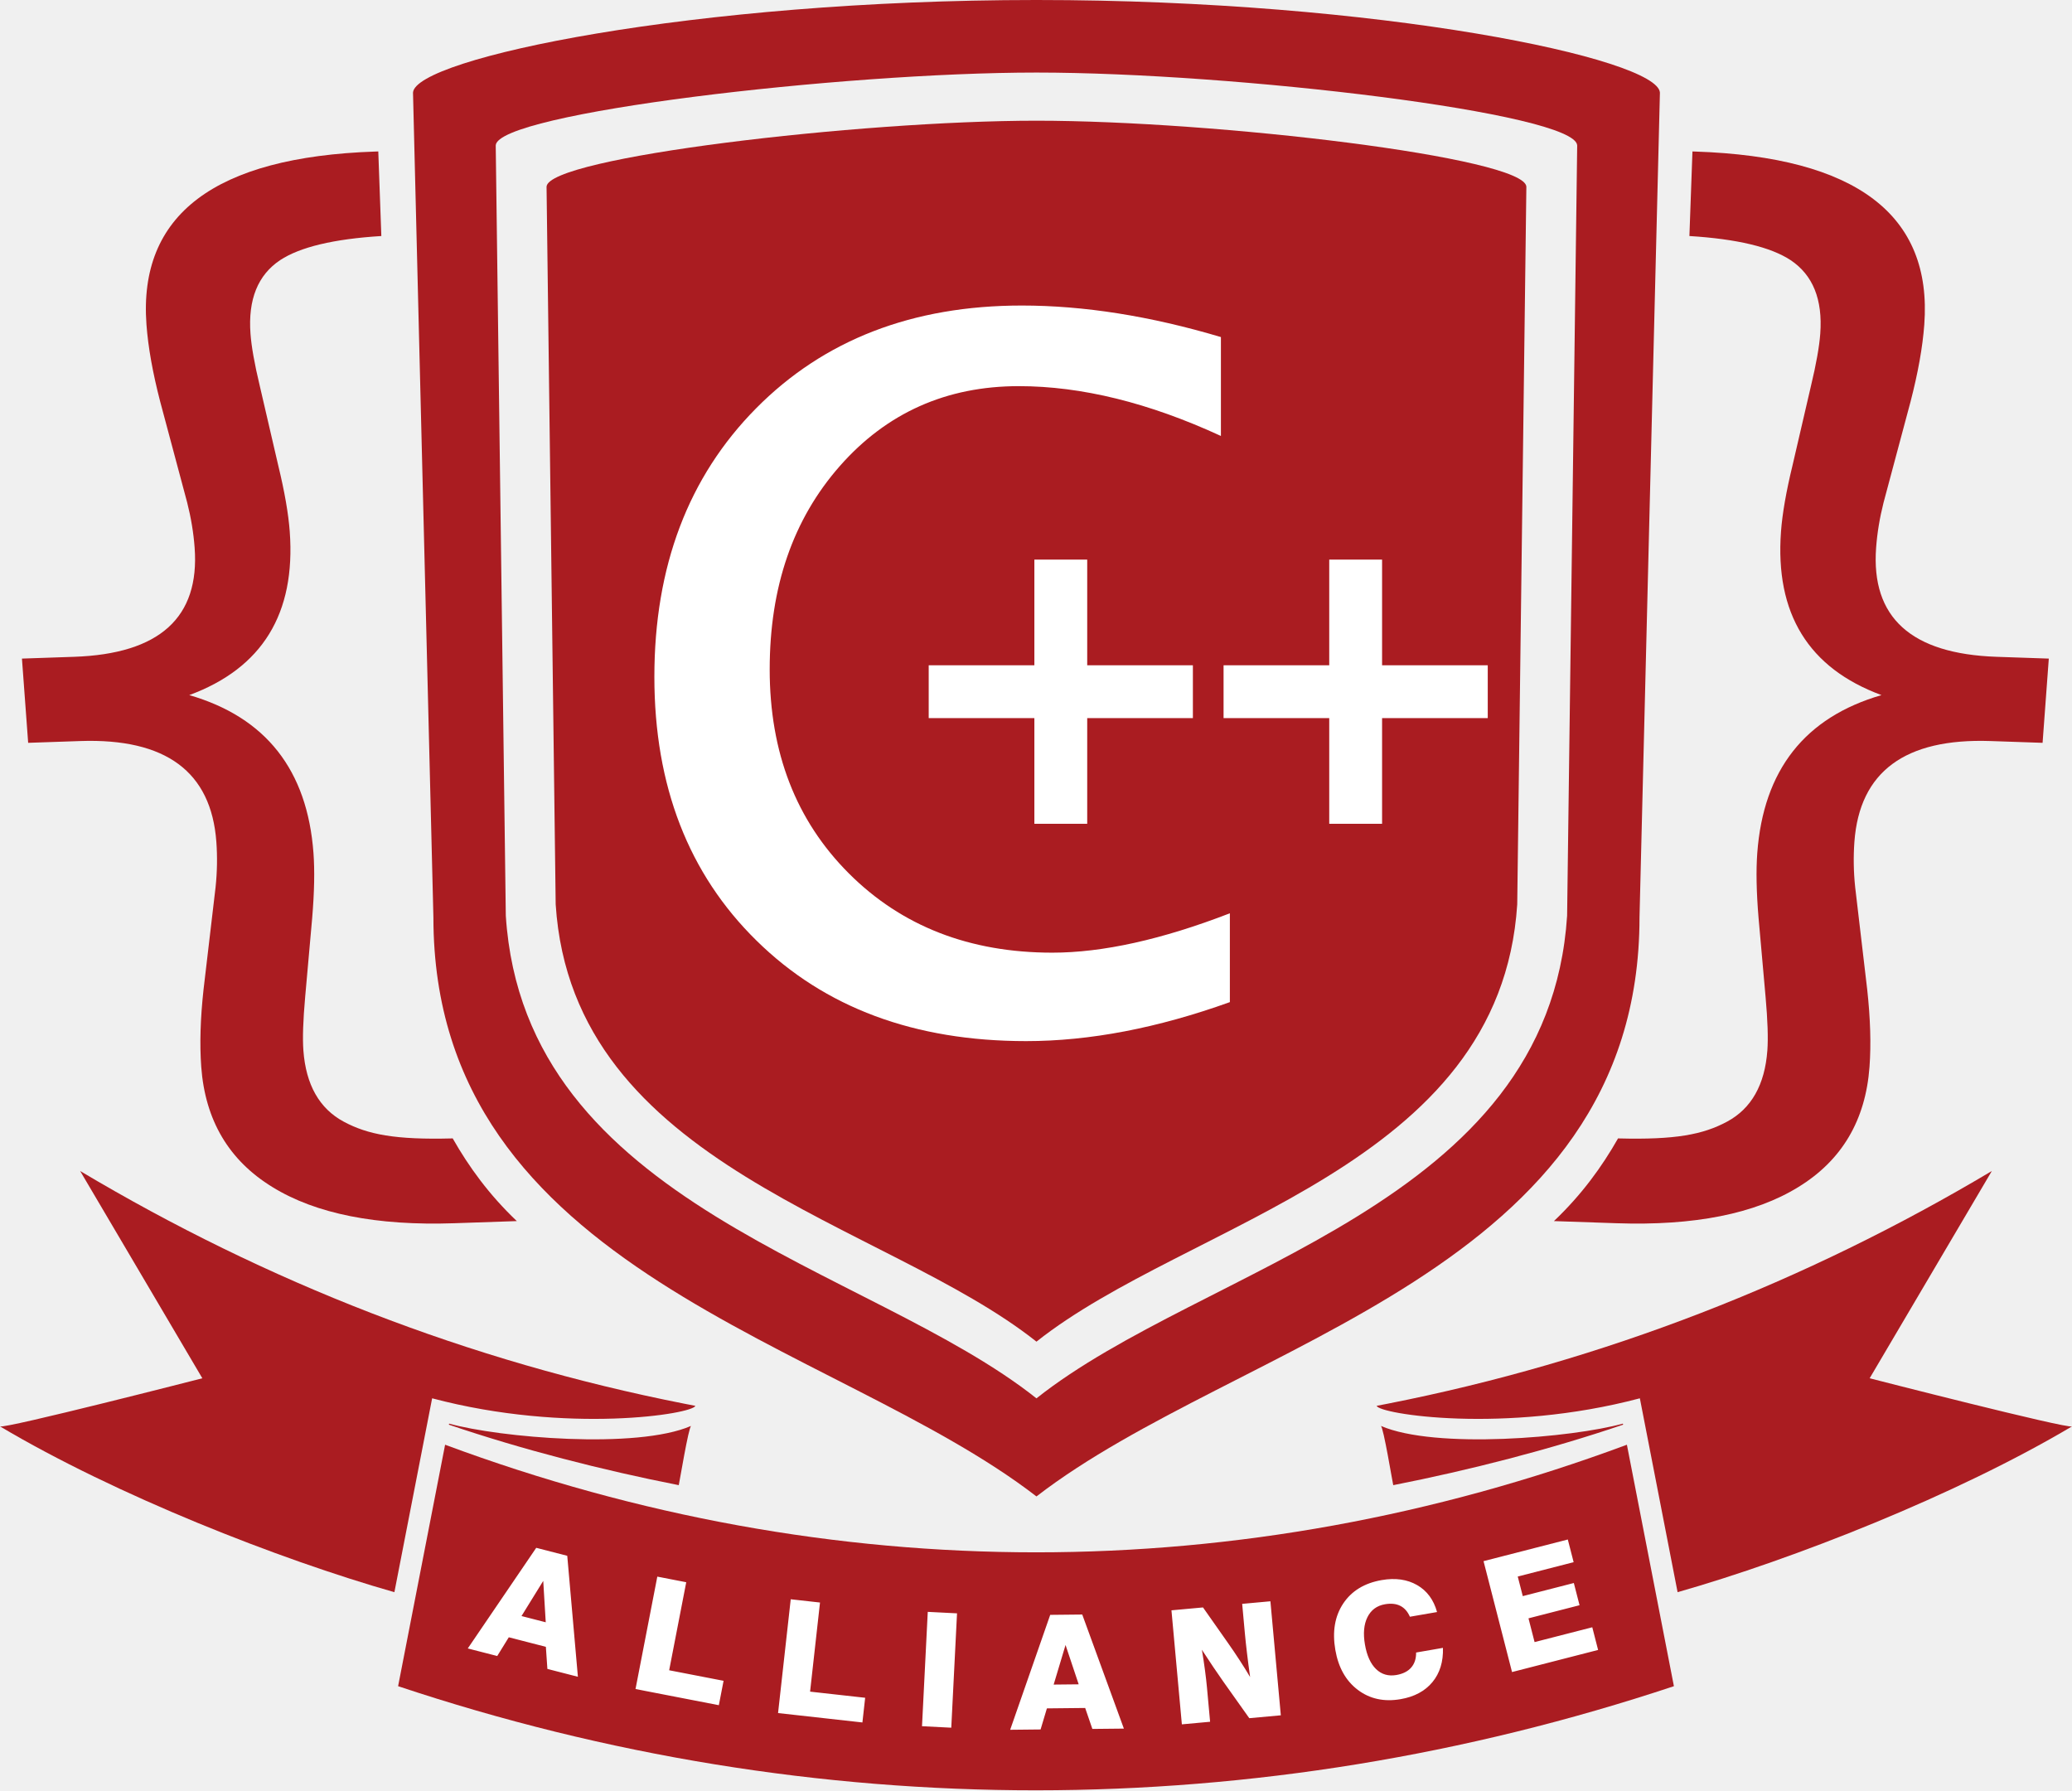
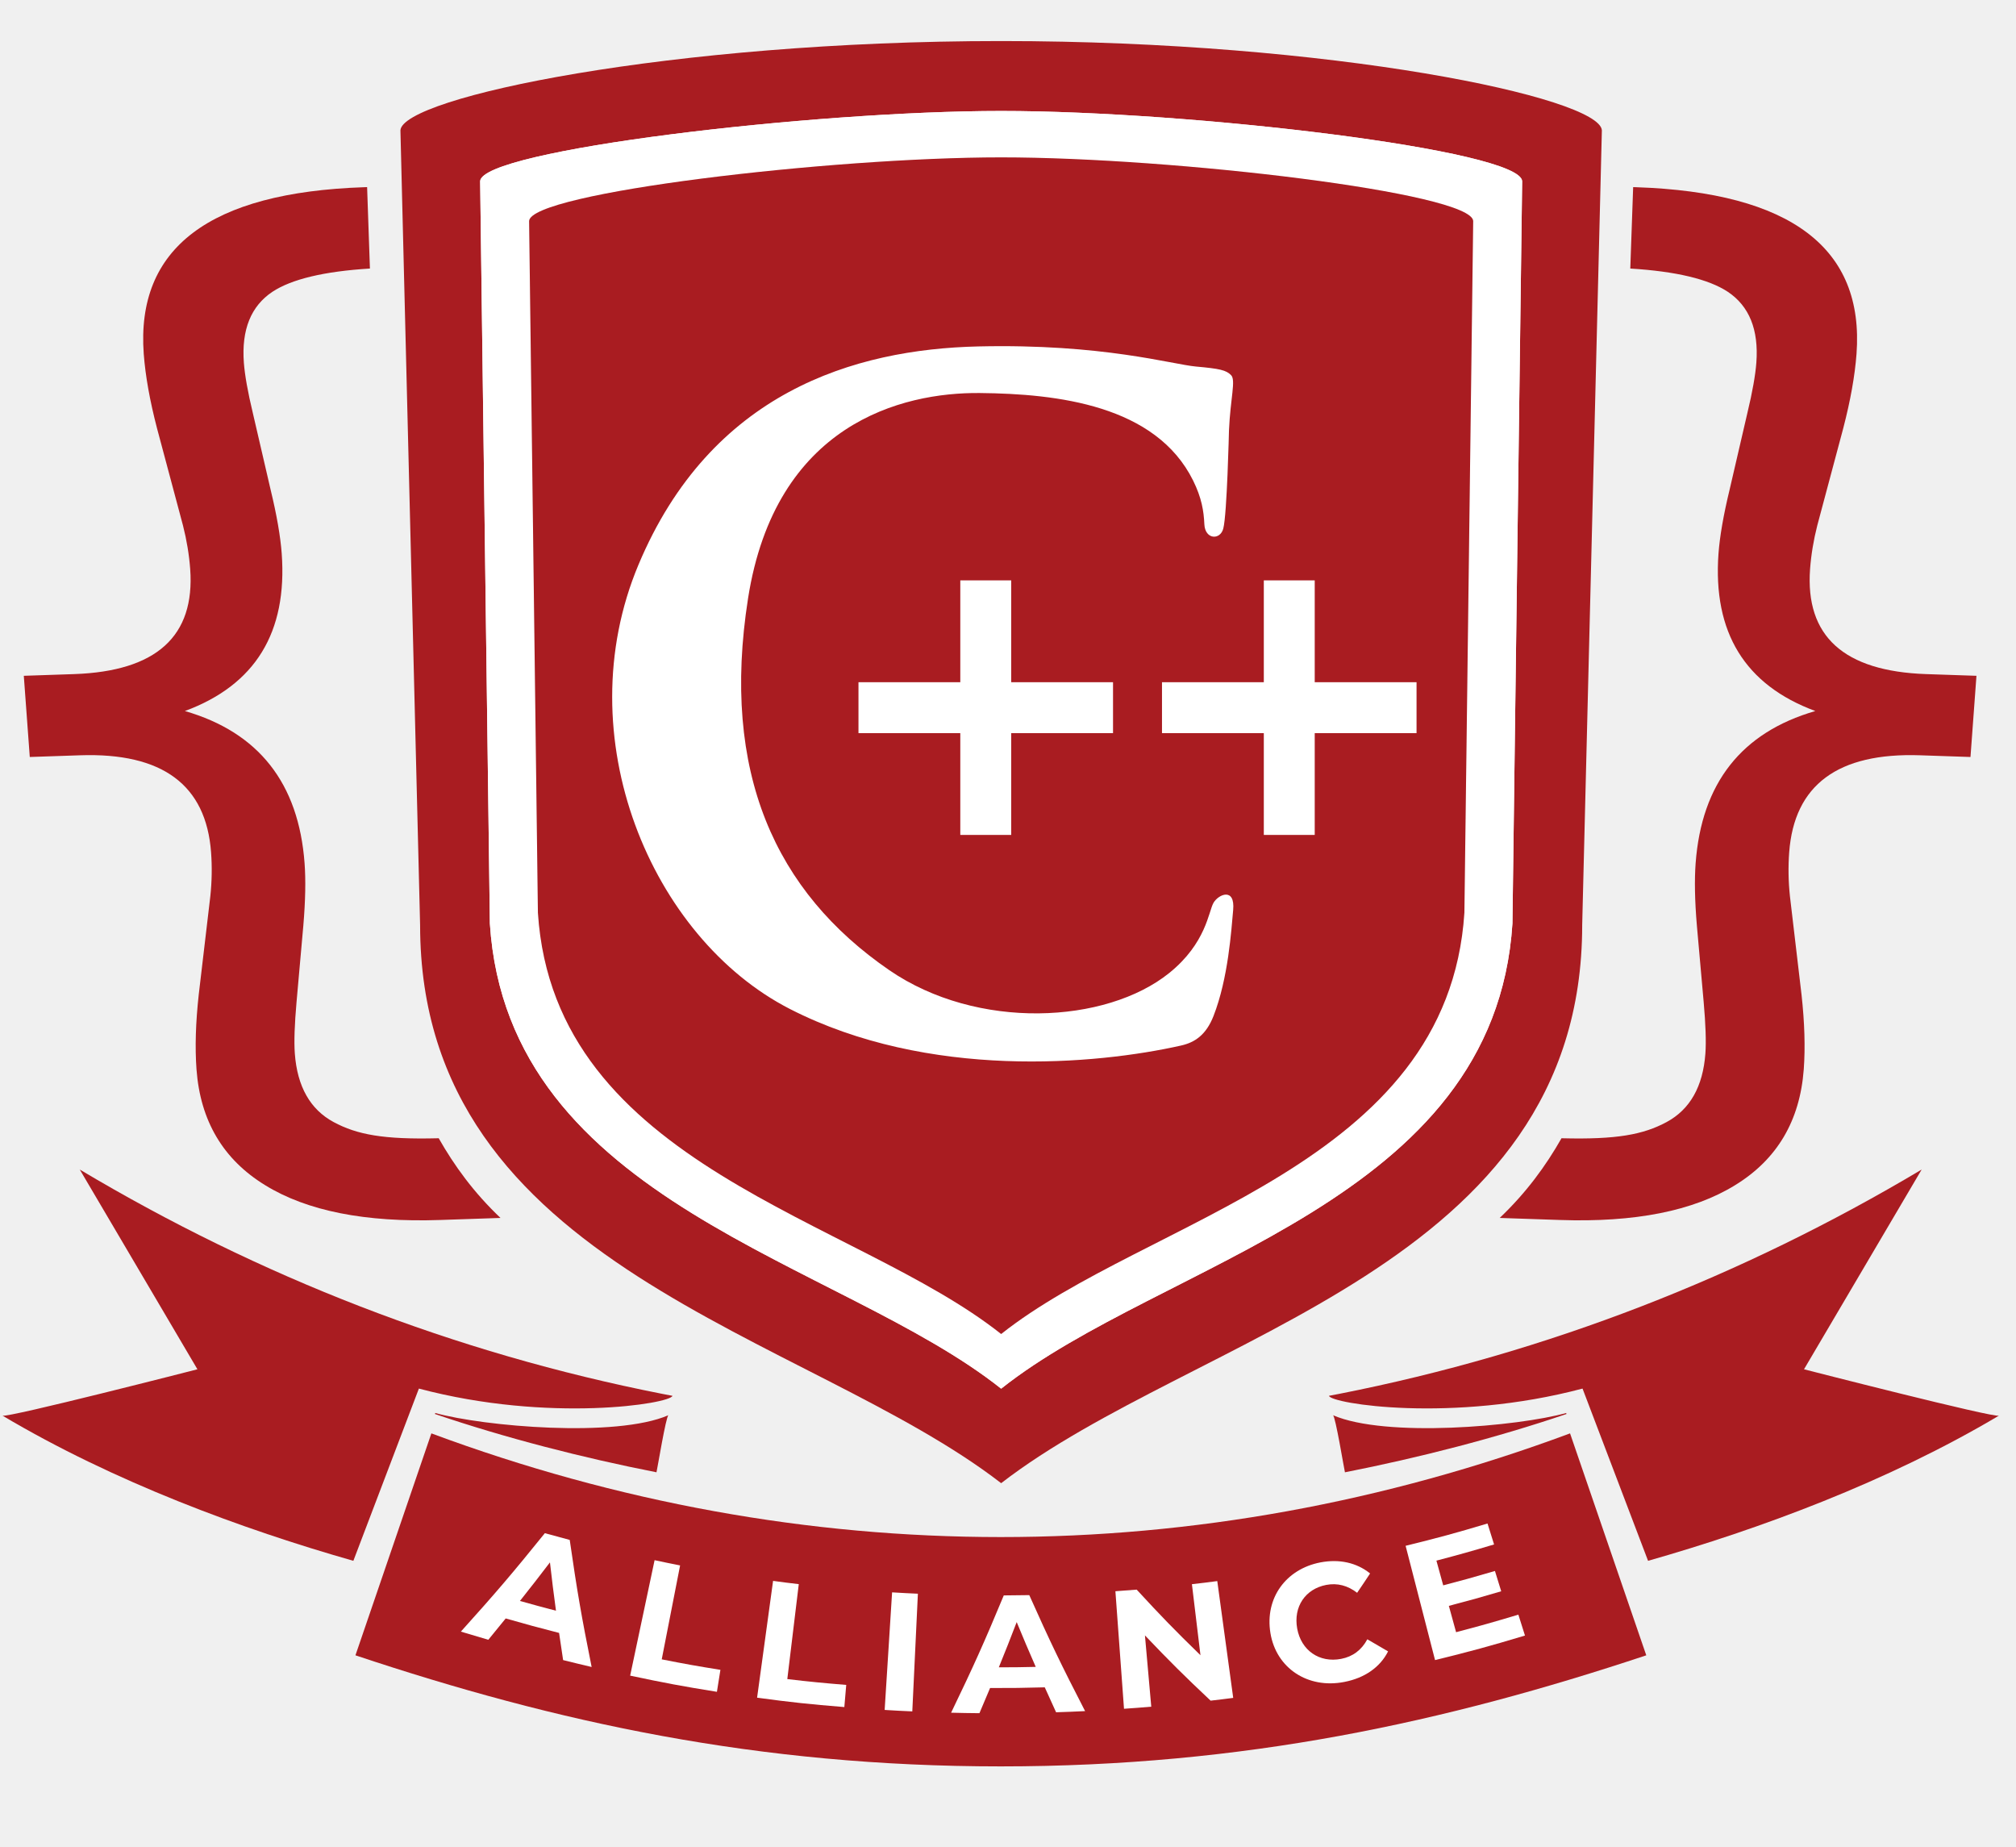
- <svg xmlns="http://www.w3.org/2000/svg" version="1.1" baseProfile="tiny" x="0px" y="0px" width="314.111px" height="271.412px" viewBox="0 0 314.111 271.412" xml:space="preserve">
-   <g id="Layer_1">
- </g>
-   <g id="Layer_1_1_">
+ <svg xmlns="http://www.w3.org/2000/svg" version="1.1" width="415" height="380" id="Layer_1" x="0px" y="0px" viewBox="190 120 415 380" xml:space="preserve">
+   <style type="text/css">
+ 	.st0{fill-rule:evenodd;clip-rule:evenodd;fill:#A91C21;}
+ 	.st1{fill-rule:evenodd;clip-rule:evenodd;fill:#FFFFFF;}
+ 	.st2{fill:#FFFFFF;}
+ </style>
+   <g>
    <g>
-       <path fill-rule="evenodd" fill="#AA1C21" d="M57.81,35.782c-7.218,0.446-12.333,1.673-15.348,3.66    c-3.365,2.249-4.873,5.945-4.489,11.148c0.142,1.922,0.604,4.573,1.418,7.953l2.784,11.997c0.979,4.026,1.554,7.385,1.75,10.046    c0.918,12.445-4.169,20.709-15.233,24.792c11.614,3.367,17.902,11.362,18.831,23.955c0.192,2.601,0.136,5.863-0.195,9.815    l-1.07,12.039c-0.307,3.478-0.405,6.178-0.265,8.07c0.384,5.202,2.43,8.808,6.108,10.786c3.665,1.971,7.883,2.765,16.438,2.543    c0.03-0.001,0.076-0.028,0.091-0.002c2.443,4.299,5.499,8.521,9.719,12.535l-9.472,0.324c-11.781,0.402-20.996-1.417-27.588-5.489    c-6.589-4.042-10.183-10.113-10.781-18.213c-0.255-3.458-0.129-7.374,0.35-11.747l1.824-15.503    c0.244-2.319,0.281-4.632,0.116-6.879c-0.783-10.612-7.659-15.712-20.624-15.269l-7.904,0.27l-0.943-12.77l7.904-0.27    c12.964-0.443,19.057-5.957,18.276-16.539c-0.166-2.247-0.541-4.515-1.128-6.837l-4.099-15.329    c-1.12-4.318-1.822-8.207-2.077-11.665C20.974,32.56,32.524,23.798,56.886,22.975l0.462-0.016L57.81,35.782z" />
-       <path fill-rule="evenodd" fill="#AA1C21" d="M256.111,35.782c7.218,0.446,12.334,1.673,15.348,3.66    c3.365,2.249,4.873,5.945,4.489,11.148c-0.142,1.922-0.604,4.573-1.418,7.953l-2.784,11.997c-0.979,4.026-1.555,7.385-1.75,10.046    c-0.919,12.445,4.169,20.709,15.233,24.792c-11.614,3.367-17.902,11.362-18.831,23.955c-0.192,2.601-0.136,5.863,0.195,9.815    l1.07,12.039c0.307,3.478,0.404,6.178,0.265,8.07c-0.384,5.202-2.43,8.808-6.107,10.786c-3.664,1.971-7.883,2.765-16.438,2.543    c-0.03-0.001-0.076-0.028-0.091-0.002c-2.444,4.299-5.5,8.521-9.72,12.535l9.473,0.324c11.781,0.402,20.996-1.417,27.588-5.489    c6.589-4.042,10.183-10.113,10.78-18.213c0.255-3.458,0.129-7.374-0.35-11.747l-1.823-15.503    c-0.244-2.319-0.281-4.632-0.116-6.879c0.784-10.612,7.659-15.712,20.624-15.269l7.904,0.27l0.942-12.77l-7.904-0.27    c-12.965-0.443-19.058-5.957-18.275-16.539c0.165-2.247,0.54-4.515,1.127-6.837l4.099-15.329c1.12-4.318,1.822-8.207,2.078-11.665    c1.228-16.643-10.322-25.404-34.685-26.227l-0.462-0.016L256.111,35.782z" />
-       <path fill-rule="evenodd" fill="#AA1C21" d="M104.776,216.166c-8.281,3.597-29.1,1.76-36.677-0.34l-0.058,0.153    c11.128,3.781,23.302,6.9,34.858,9.173C102.998,224.788,104.386,216.328,104.776,216.166z" />
-       <path fill-rule="evenodd" fill="#AA1C21" d="M209.334,216.166c8.281,3.597,29.1,1.76,36.677-0.34l0.059,0.153    c-11.128,3.781-23.303,6.9-34.858,9.173C211.112,224.788,209.725,216.328,209.334,216.166z" />
-       <path fill-rule="evenodd" fill="#AA1C21" d="M246.634,219.022c-58.511,21.755-120.646,21.748-179.157,0l-7.125,36.606    c63.188,21.076,130.221,21.012,193.409,0L246.634,219.022z" />
-       <path fill-rule="evenodd" fill="#AA1C21" d="M301.96,177.525c-28.21,16.813-58.883,28.842-91.657,35.29l-1.6,0.308    c0.271,1.227,19.352,4.308,39.896-1.139l5.721,29.393c17.52-4.991,42.253-14.714,59.791-25.135    c-0.685,0.404-30.676-7.295-30.676-7.295L301.96,177.525z" />
-       <path fill-rule="evenodd" fill="#AA1C21" d="M12.15,177.525c28.21,16.813,58.883,28.842,91.658,35.29l1.599,0.308    c-0.271,1.227-19.351,4.308-39.896-1.139l-5.722,29.393C42.271,236.386,17.537,226.663,0,216.242    c0.684,0.404,30.675-7.295,30.675-7.295L12.15,177.525z" />
-       <path fill-rule="evenodd" fill="#AA1C21" d="M62.61,14.04C62.929,8.857,105.13,0,157.053,0h0.143    c51.923,0,94.125,8.857,94.444,14.04l-3.094,125.027c0,53.966-60.815,64.148-91.421,87.795    c-30.606-23.646-91.422-33.829-91.422-87.795L62.61,14.04L62.61,14.04z M157.125,11c-29.588,0-81.764,6.139-81.974,11.045    l1.528,116.776c2.837,44.08,55.037,53,80.446,73.17c25.409-20.17,77.609-29.09,80.446-73.17l1.528-116.776    C238.889,17.139,187.135,11,157.125,11z" />
-       <path fill-rule="evenodd" fill="#AA1C21" d="M157.125,18.299c-26.807,0-74.079,5.562-74.269,10.007l1.384,108.795    c2.57,39.938,49.865,48.019,72.885,66.294c23.021-18.275,70.315-26.356,72.884-66.294l1.385-108.795    C231.203,23.861,184.314,18.299,157.125,18.299z" />
-       <path fill-rule="evenodd" fill="#FFFFFF" d="M186.446,151.922c-10.948,3.933-21.245,5.912-30.892,5.912    c-16.917,0-30.524-5.063-40.85-15.219c-10.326-10.128-15.503-23.48-15.503-40.001c0-16.747,5.149-30.326,15.418-40.708    s23.706-15.587,40.284-15.587c9.392,0,19.463,1.584,30.185,4.781v14.993c-10.92-5.036-21.132-7.553-30.638-7.553    c-10.976,0-20.028,4.045-27.129,12.107c-7.101,8.063-10.637,18.332-10.637,30.835c0,12.589,3.989,22.914,11.995,30.92    c8.006,8.006,18.303,12.023,30.863,12.023c7.61,0,16.578-1.98,26.903-5.97V151.922z" />
-       <polygon fill-rule="evenodd" fill="#FFFFFF" points="156.809,84.837 164.819,84.837 164.819,100.857 180.839,100.857     180.839,108.866 164.819,108.866 164.819,124.887 156.809,124.887 156.809,108.866 140.79,108.866 140.79,100.857     156.809,100.857   " />
-       <polygon fill-rule="evenodd" fill="#FFFFFF" points="201.51,84.837 209.52,84.837 209.52,100.857 225.54,100.857 225.54,108.866     209.52,108.866 209.52,124.887 201.51,124.887 201.51,108.866 185.491,108.866 185.491,100.857 201.51,100.857   " />
-       <path fill-rule="evenodd" fill="#FFFFFF" d="M79.059,244.995l3.674,0.945l-0.379-6.275L79.059,244.995L79.059,244.995z     M81.292,234.651l4.703,1.21l1.613,18.339l-4.625-1.19l-0.231-3.35l-5.619-1.446l-1.753,2.84l-4.466-1.149L81.292,234.651    L81.292,234.651z M96.343,256.059l3.304-17.041l4.385,0.851l-2.588,13.344l8.248,1.599l-0.717,3.697L96.343,256.059    L96.343,256.059z M117.952,259.702l1.921-17.251l4.438,0.494l-1.504,13.509l8.35,0.93l-0.417,3.742L117.952,259.702    L117.952,259.702z M139.775,261.696l0.872-17.336l4.436,0.224l-0.872,17.336L139.775,261.696L139.775,261.696z M159.733,255.384    l3.794-0.039l-1.993-5.963L159.733,255.384L159.733,255.384z M159.21,244.814l4.856-0.05l6.311,17.294l-4.776,0.049l-1.091-3.176    l-5.802,0.061l-0.957,3.196l-4.611,0.048L159.21,244.814L159.21,244.814z M179.168,261.413l-1.578-17.287l4.784-0.437l3.78,5.381    c0.618,0.876,1.206,1.744,1.766,2.61c0.56,0.861,1.095,1.718,1.595,2.562c-0.183-1.301-0.339-2.52-0.476-3.658    c-0.136-1.139-0.244-2.143-0.323-3.013l-0.404-4.424l4.28-0.391l1.578,17.286l-4.781,0.437l-3.927-5.532    c-0.463-0.653-0.967-1.387-1.514-2.201c-0.551-0.814-1.132-1.694-1.744-2.641c0.188,1.122,0.347,2.162,0.472,3.128    c0.129,0.967,0.227,1.826,0.296,2.579l0.476,5.209L179.168,261.413L179.168,261.413z M218.748,249.819    c0.062,2.104-0.472,3.834-1.597,5.193c-1.124,1.358-2.73,2.221-4.82,2.582c-2.501,0.434-4.661-0.033-6.479-1.401    c-1.816-1.368-2.955-3.389-3.417-6.053c-0.479-2.771-0.082-5.118,1.19-7.038c1.277-1.92,3.224-3.106,5.84-3.56    c2.074-0.358,3.865-0.105,5.367,0.758c1.501,0.867,2.509,2.228,3.022,4.087l-4.115,0.712c-0.344-0.785-0.832-1.338-1.462-1.653    c-0.636-0.319-1.408-0.397-2.32-0.239c-1.226,0.212-2.109,0.863-2.654,1.954c-0.543,1.09-0.67,2.477-0.379,4.157    c0.289,1.67,0.851,2.911,1.686,3.719c0.833,0.807,1.861,1.106,3.082,0.896c0.983-0.171,1.731-0.545,2.239-1.128    c0.512-0.582,0.76-1.344,0.748-2.281L218.748,249.819L218.748,249.819z M229.221,253.484l-4.319-16.812l12.774-3.282l0.884,3.437    l-8.473,2.177l0.763,2.97l7.74-1.988l0.865,3.367l-7.74,1.988l0.925,3.602l8.746-2.247l0.883,3.438L229.221,253.484z" />
+       <g>
+         <path class="st0" d="M266.15,175.27c-9.44,0.58-16.14,2.19-20.08,4.79c-4.4,2.94-6.38,7.78-5.87,14.59     c0.19,2.51,0.79,5.98,1.86,10.41l3.64,15.7c1.28,5.27,2.03,9.66,2.29,13.14c1.2,16.28-5.45,27.09-19.93,32.44     c15.2,4.4,23.42,14.86,24.64,31.34c0.25,3.4,0.18,7.67-0.26,12.84l-1.4,15.75c-0.4,4.55-0.53,8.08-0.35,10.56     c0.5,6.81,3.18,11.52,7.99,14.11c4.79,2.58,10.31,3.62,21.51,3.33c0.04,0,0.1-0.04,0.12,0c3.2,5.63,7.19,11.15,12.72,16.4     l-12.39,0.42c-15.41,0.53-27.47-1.85-36.09-7.18c-8.62-5.29-13.32-13.23-14.1-23.83c-0.33-4.52-0.17-9.65,0.46-15.37l2.39-20.28     c0.32-3.04,0.37-6.06,0.15-9c-1.02-13.88-10.02-20.56-26.98-19.98l-10.34,0.35l-1.23-16.71l10.34-0.35     c16.96-0.58,24.93-7.79,23.91-21.64c-0.22-2.94-0.71-5.91-1.48-8.94l-5.36-20.06c-1.47-5.65-2.38-10.74-2.72-15.26     c-1.61-21.77,13.5-33.24,45.38-34.31l0.6-0.02L266.15,175.27z" />
+       </g>
+       <g>
+         <path class="st0" d="M525.6,175.27c9.44,0.58,16.14,2.19,20.08,4.79c4.4,2.94,6.38,7.78,5.87,14.59     c-0.19,2.51-0.79,5.98-1.86,10.41l-3.64,15.7c-1.28,5.27-2.03,9.66-2.29,13.14c-1.2,16.28,5.46,27.09,19.93,32.44     c-15.2,4.4-23.42,14.86-24.64,31.34c-0.25,3.4-0.18,7.67,0.26,12.84l1.4,15.75c0.4,4.55,0.53,8.08,0.35,10.56     c-0.5,6.81-3.18,11.52-7.99,14.11c-4.79,2.58-10.31,3.62-21.51,3.33c-0.04,0-0.1-0.04-0.12,0c-3.2,5.63-7.2,11.15-12.72,16.4     l12.39,0.42c15.41,0.53,27.47-1.85,36.09-7.18c8.62-5.29,13.32-13.23,14.11-23.83c0.33-4.52,0.17-9.65-0.46-15.37l-2.39-20.28     c-0.32-3.04-0.37-6.06-0.15-9c1.03-13.88,10.02-20.56,26.98-19.98l10.34,0.35l1.23-16.71l-10.34-0.35     c-16.96-0.58-24.93-7.79-23.91-21.64c0.22-2.94,0.71-5.91,1.48-8.94l5.36-20.06c1.47-5.65,2.38-10.74,2.72-15.26     c1.61-21.77-13.5-33.24-45.38-34.31l-0.6-0.02L525.6,175.27z" />
+       </g>
+       <g>
+         <path class="st0" d="M327.6,411.27c-10.83,4.7-38.07,2.3-47.99-0.45l-0.08,0.2c14.56,4.95,30.49,9.03,45.61,12     C325.28,422.55,327.09,411.48,327.6,411.27z" />
+       </g>
+       <g>
+         <path class="st0" d="M464.4,411.27c10.83,4.7,38.07,2.3,47.99-0.45l0.08,0.2c-14.56,4.95-30.49,9.03-45.61,12     C466.72,422.55,464.91,411.48,464.4,411.27z" />
+       </g>
+       <g>
+         <path class="st0" d="M513.2,415.01c-76.55,28.46-157.85,28.45-234.4,0l-15.63,45.68c41.33,13.79,82.76,22.86,132.83,22.86     s91.56-9.12,132.89-22.86L513.2,415.01z" />
+       </g>
+       <g>
+         <path class="st0" d="M585.58,360.71c-36.91,22-77.04,37.73-119.92,46.17l-2.09,0.4c0.35,1.6,25.32,5.64,52.2-1.49l13.49,35.45     c22.92-6.53,49.28-16.25,72.23-29.88c-0.9,0.53-40.13-9.54-40.13-9.54L585.58,360.71z" />
+       </g>
+       <g>
+         <path class="st0" d="M206.42,360.71c36.91,22,77.04,37.73,119.92,46.17l2.09,0.4c-0.35,1.6-25.32,5.64-52.2-1.49l-13.49,35.45     c-22.92-6.53-49.28-16.25-72.23-29.88c0.9,0.53,40.13-9.54,40.13-9.54L206.42,360.71z" />
+       </g>
+       <g>
+         <path class="st0" d="M396.18,128.45H396c-67.94,0-123.15,11.59-123.57,18.37l4.05,163.58c0,70.6,79.57,83.93,119.61,114.86     C436.13,394.33,515.7,381,515.7,310.4l4.05-163.58C519.33,140.04,464.12,128.45,396.18,128.45z M501.34,310.07     c-3.71,57.68-72.01,69.35-105.25,95.74c-33.24-26.39-101.54-38.06-105.25-95.74l-2-152.78c0.28-6.42,68.54-14.45,107.25-14.45     c39.26,0,106.97,8.03,107.25,14.45L501.34,310.07z" />
+         <path class="st1" d="M396.09,142.84c-38.71,0-106.97,8.03-107.25,14.45l2,152.78c3.71,57.68,72.01,69.35,105.25,95.74     c33.24-26.39,101.54-38.06,105.25-95.74l2-152.78C503.06,150.87,435.35,142.84,396.09,142.84z M491.45,307.83     c-3.36,52.25-65.24,62.82-95.36,86.73c-30.12-23.91-91.99-34.48-95.36-86.73l-1.81-142.34c0.25-5.82,62.1-13.1,97.17-13.1     c35.57,0,96.92,7.28,97.17,13.1L491.45,307.83z" />
+       </g>
+       <g>
+         <path class="st0" d="M493.26,165.49l-1.81,142.34c-3.36,52.25-65.24,62.82-95.36,86.73c-30.12-23.91-91.99-34.48-95.36-86.73     l-1.81-142.34c0.25-5.82,62.1-13.1,97.17-13.1C431.66,152.39,493.01,159.67,493.26,165.49z" />
+       </g>
+       <g>
+         <polygon class="st1" points="387.68,239.45 398.16,239.45 398.16,260.41 419.12,260.41 419.12,270.89 398.16,270.89     398.16,291.84 387.68,291.84 387.68,270.89 366.72,270.89 366.72,260.41 387.68,260.41    " />
+       </g>
+       <g>
+         <polygon class="st1" points="450.16,239.45 460.64,239.45 460.64,260.41 481.6,260.41 481.6,270.89 460.64,270.89 460.64,291.84     450.16,291.84 450.16,270.89 429.2,270.89 429.2,260.41 450.16,260.41    " />
+       </g>
+     </g>
+     <g>
+       <g>
+         <path class="st2" d="M305.09,456.08c-4.41-1.13-6.61-1.73-10.99-2.98c-1.42,1.76-2.14,2.64-3.58,4.39c-2.27-0.66-3.4-1-5.65-1.68     c7.18-7.97,10.64-12.02,17.29-20.26c2.05,0.57,3.07,0.85,5.12,1.39c1.5,10.44,2.41,15.68,4.51,26.15     c-2.35-0.55-3.53-0.84-5.87-1.42C305.58,459.43,305.41,458.31,305.09,456.08z M304.45,451.51c-0.54-3.98-0.78-5.97-1.24-9.95     c-2.44,3.19-3.67,4.78-6.18,7.94C299.99,450.33,301.48,450.73,304.45,451.51z" />
+         <path class="st2" d="M324.75,441.11c2.1,0.45,3.15,0.66,5.25,1.08c-1.51,7.73-2.27,11.6-3.78,19.33     c4.82,0.95,7.24,1.38,12.08,2.16c-0.29,1.81-0.43,2.71-0.72,4.52c-7.16-1.15-10.74-1.82-17.86-3.33     C321.73,455.35,322.73,450.6,324.75,441.11z" />
+         <path class="st2" d="M349.14,445.37c2.11,0.29,3.17,0.42,5.29,0.67c-0.94,7.82-1.41,11.72-2.36,19.54     c4.85,0.57,7.28,0.8,12.13,1.2c-0.16,1.82-0.24,2.73-0.39,4.56c-7.19-0.59-10.78-0.96-17.96-1.93     C347.17,459.8,347.82,454.99,349.14,445.37z" />
+         <path class="st2" d="M373.64,447.73c2.12,0.13,3.18,0.18,5.31,0.28c-0.46,9.69-0.69,14.53-1.15,24.22     c-2.28-0.1-3.41-0.16-5.69-0.3C372.72,462.25,373.03,457.41,373.64,447.73z" />
+         <path class="st2" d="M405.07,467.28c-4.5,0.12-6.75,0.15-11.26,0.14c-0.87,2.08-1.3,3.11-2.19,5.18c-2.33-0.02-3.5-0.04-5.83-0.1     c4.63-9.59,6.8-14.42,10.84-24.14c2.1-0.01,3.15-0.02,5.25-0.06c4.3,9.62,6.6,14.39,11.49,23.87c-2.39,0.12-3.58,0.16-5.97,0.24     C406.46,470.37,405.99,469.34,405.07,467.28z M403.21,463.07c-1.61-3.68-2.39-5.52-3.92-9.22c-1.43,3.73-2.17,5.59-3.68,9.31     C398.65,463.16,400.17,463.14,403.21,463.07z" />
+         <path class="st2" d="M440.58,445.41c1.31,9.61,1.97,14.42,3.28,24.04c-1.86,0.24-2.79,0.36-4.65,0.57     c-5.6-5.27-8.3-7.96-13.52-13.43c0.52,5.87,0.78,8.8,1.3,14.67c-2.24,0.19-3.36,0.28-5.61,0.43c-0.71-9.68-1.06-14.51-1.77-24.19     c1.75-0.12,2.63-0.19,4.38-0.33c5.06,5.49,7.69,8.2,13.13,13.5c-0.71-5.85-1.06-8.77-1.76-14.62     C437.46,445.81,438.5,445.69,440.58,445.41z" />
+         <path class="st2" d="M451.52,456.1c-1.18-7.22,3.23-13.17,10.27-14.53c3.91-0.75,7.47,0.04,10.25,2.27     c-1.05,1.6-1.59,2.39-2.67,3.98c-1.95-1.5-4.07-2.06-6.37-1.62c-4.29,0.83-6.78,4.48-5.97,8.98c0.81,4.5,4.57,7.11,9.05,6.24     c2.4-0.46,4.21-1.83,5.39-4.03c1.7,1,2.55,1.5,4.27,2.49c-1.62,3.23-4.79,5.48-9.02,6.29C459.2,467.64,452.7,463.32,451.52,456.1     z" />
+         <path class="st2" d="M502.56,452.32c0.54,1.72,0.81,2.58,1.36,4.3c-7.36,2.21-11.07,3.22-18.51,5.05     c-2.42-9.41-3.64-14.11-6.06-23.52c6.78-1.67,10.15-2.58,16.86-4.59c0.54,1.72,0.81,2.58,1.35,4.31     c-4.73,1.41-7.1,2.08-11.87,3.33c0.56,2.03,0.84,3.05,1.4,5.09c4.27-1.12,6.4-1.71,10.65-2.96c0.52,1.67,0.77,2.51,1.29,4.18     c-4.3,1.27-6.45,1.87-10.78,3c0.6,2.17,0.89,3.25,1.49,5.42C494.88,454.58,497.45,453.85,502.56,452.32z" />
+       </g>
+     </g>
+     <g>
+       <path class="st2" d="M442.99,208.58c0.29-6.65,1.45-10.34,0.43-11.37c-1.01-1.03-2.31-1.33-7.23-1.77    c-4.91-0.44-19.22-4.73-44.8-4.14c-25.58,0.59-55.06,9.45-69.95,44.91s2.66,76.84,31.14,91.44c28.54,14.62,63.14,11.46,80.57,7.53    c2.83-0.64,5.13-2.19,6.65-6.06c3.05-7.78,3.67-17.69,4.05-21.82c0.43-4.73-3.03-3.25-4.05-1.48s-1.49,8.29-9.1,14.43    c-13.01,10.49-39.53,11.88-57.66-0.59c-23.41-16.1-34.68-40.62-29.05-76.52c5.64-35.9,31.65-42.4,47.69-42.25    c16.04,0.15,36.25,2.51,43.93,18.02c1.77,3.58,2.19,6.3,2.31,8.97c0.14,3.2,3.28,3.33,3.9,0.89    C442.59,225.83,442.99,208.58,442.99,208.58z" />
    </g>
  </g>
</svg>
